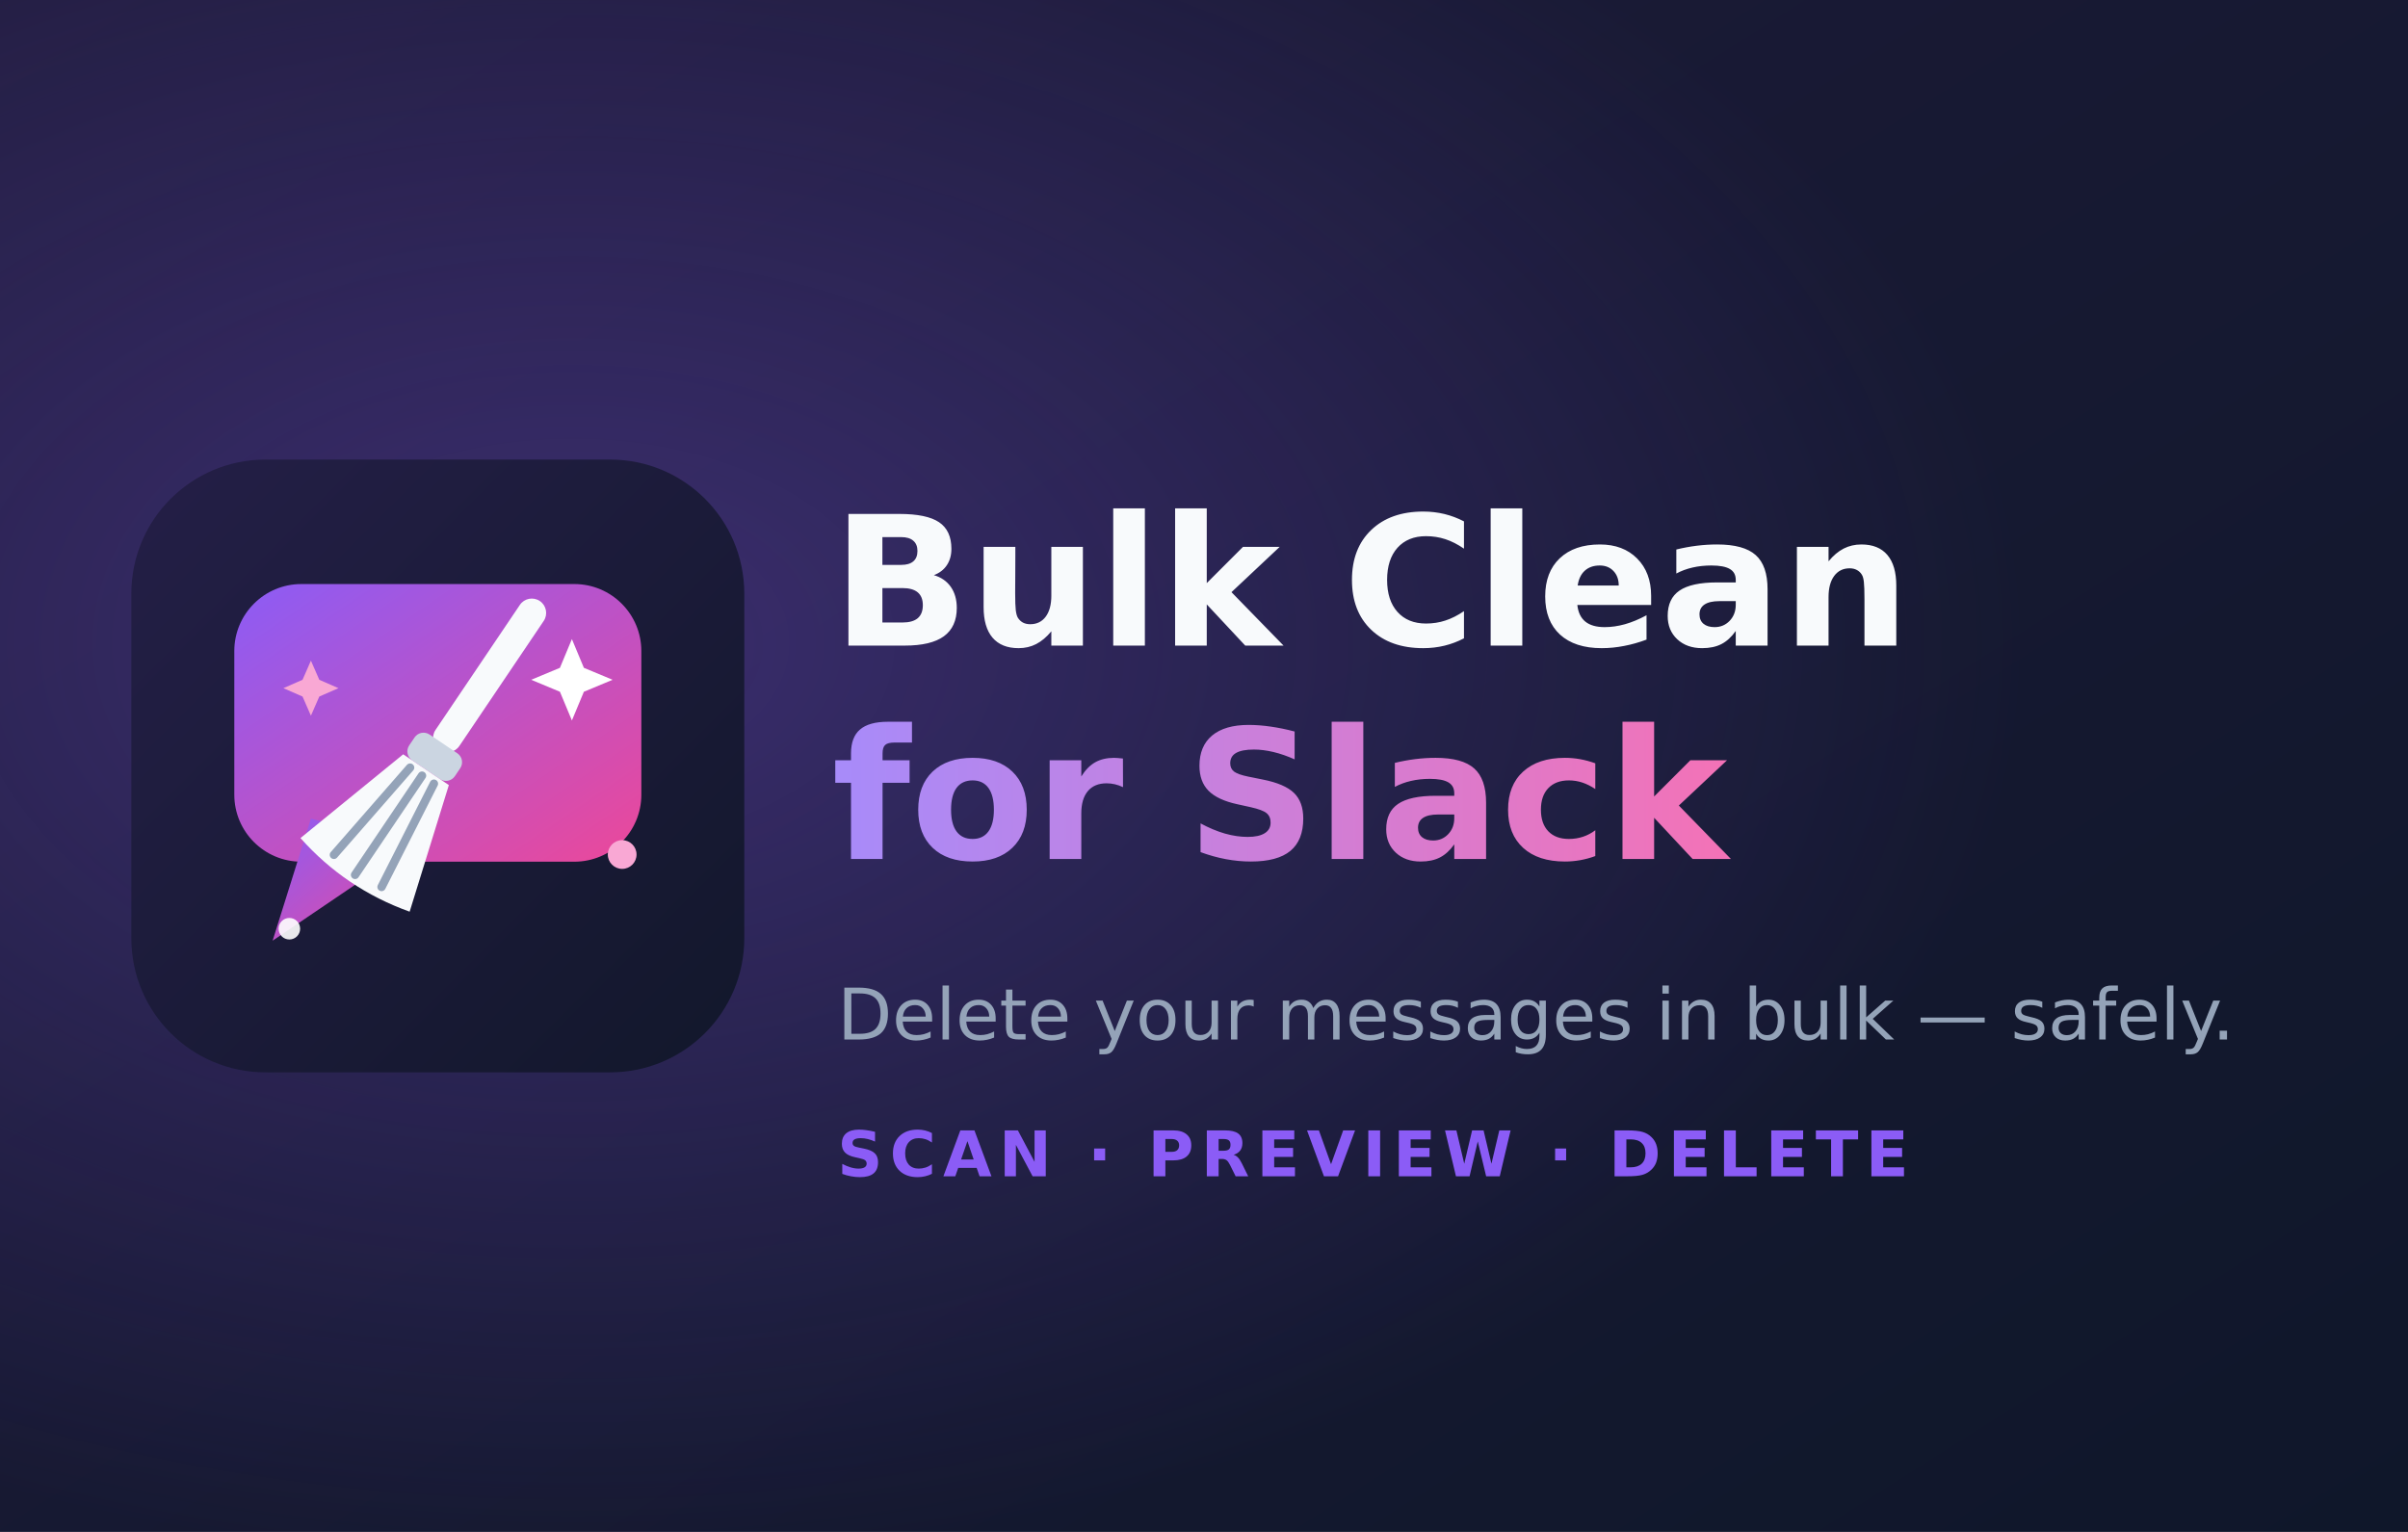
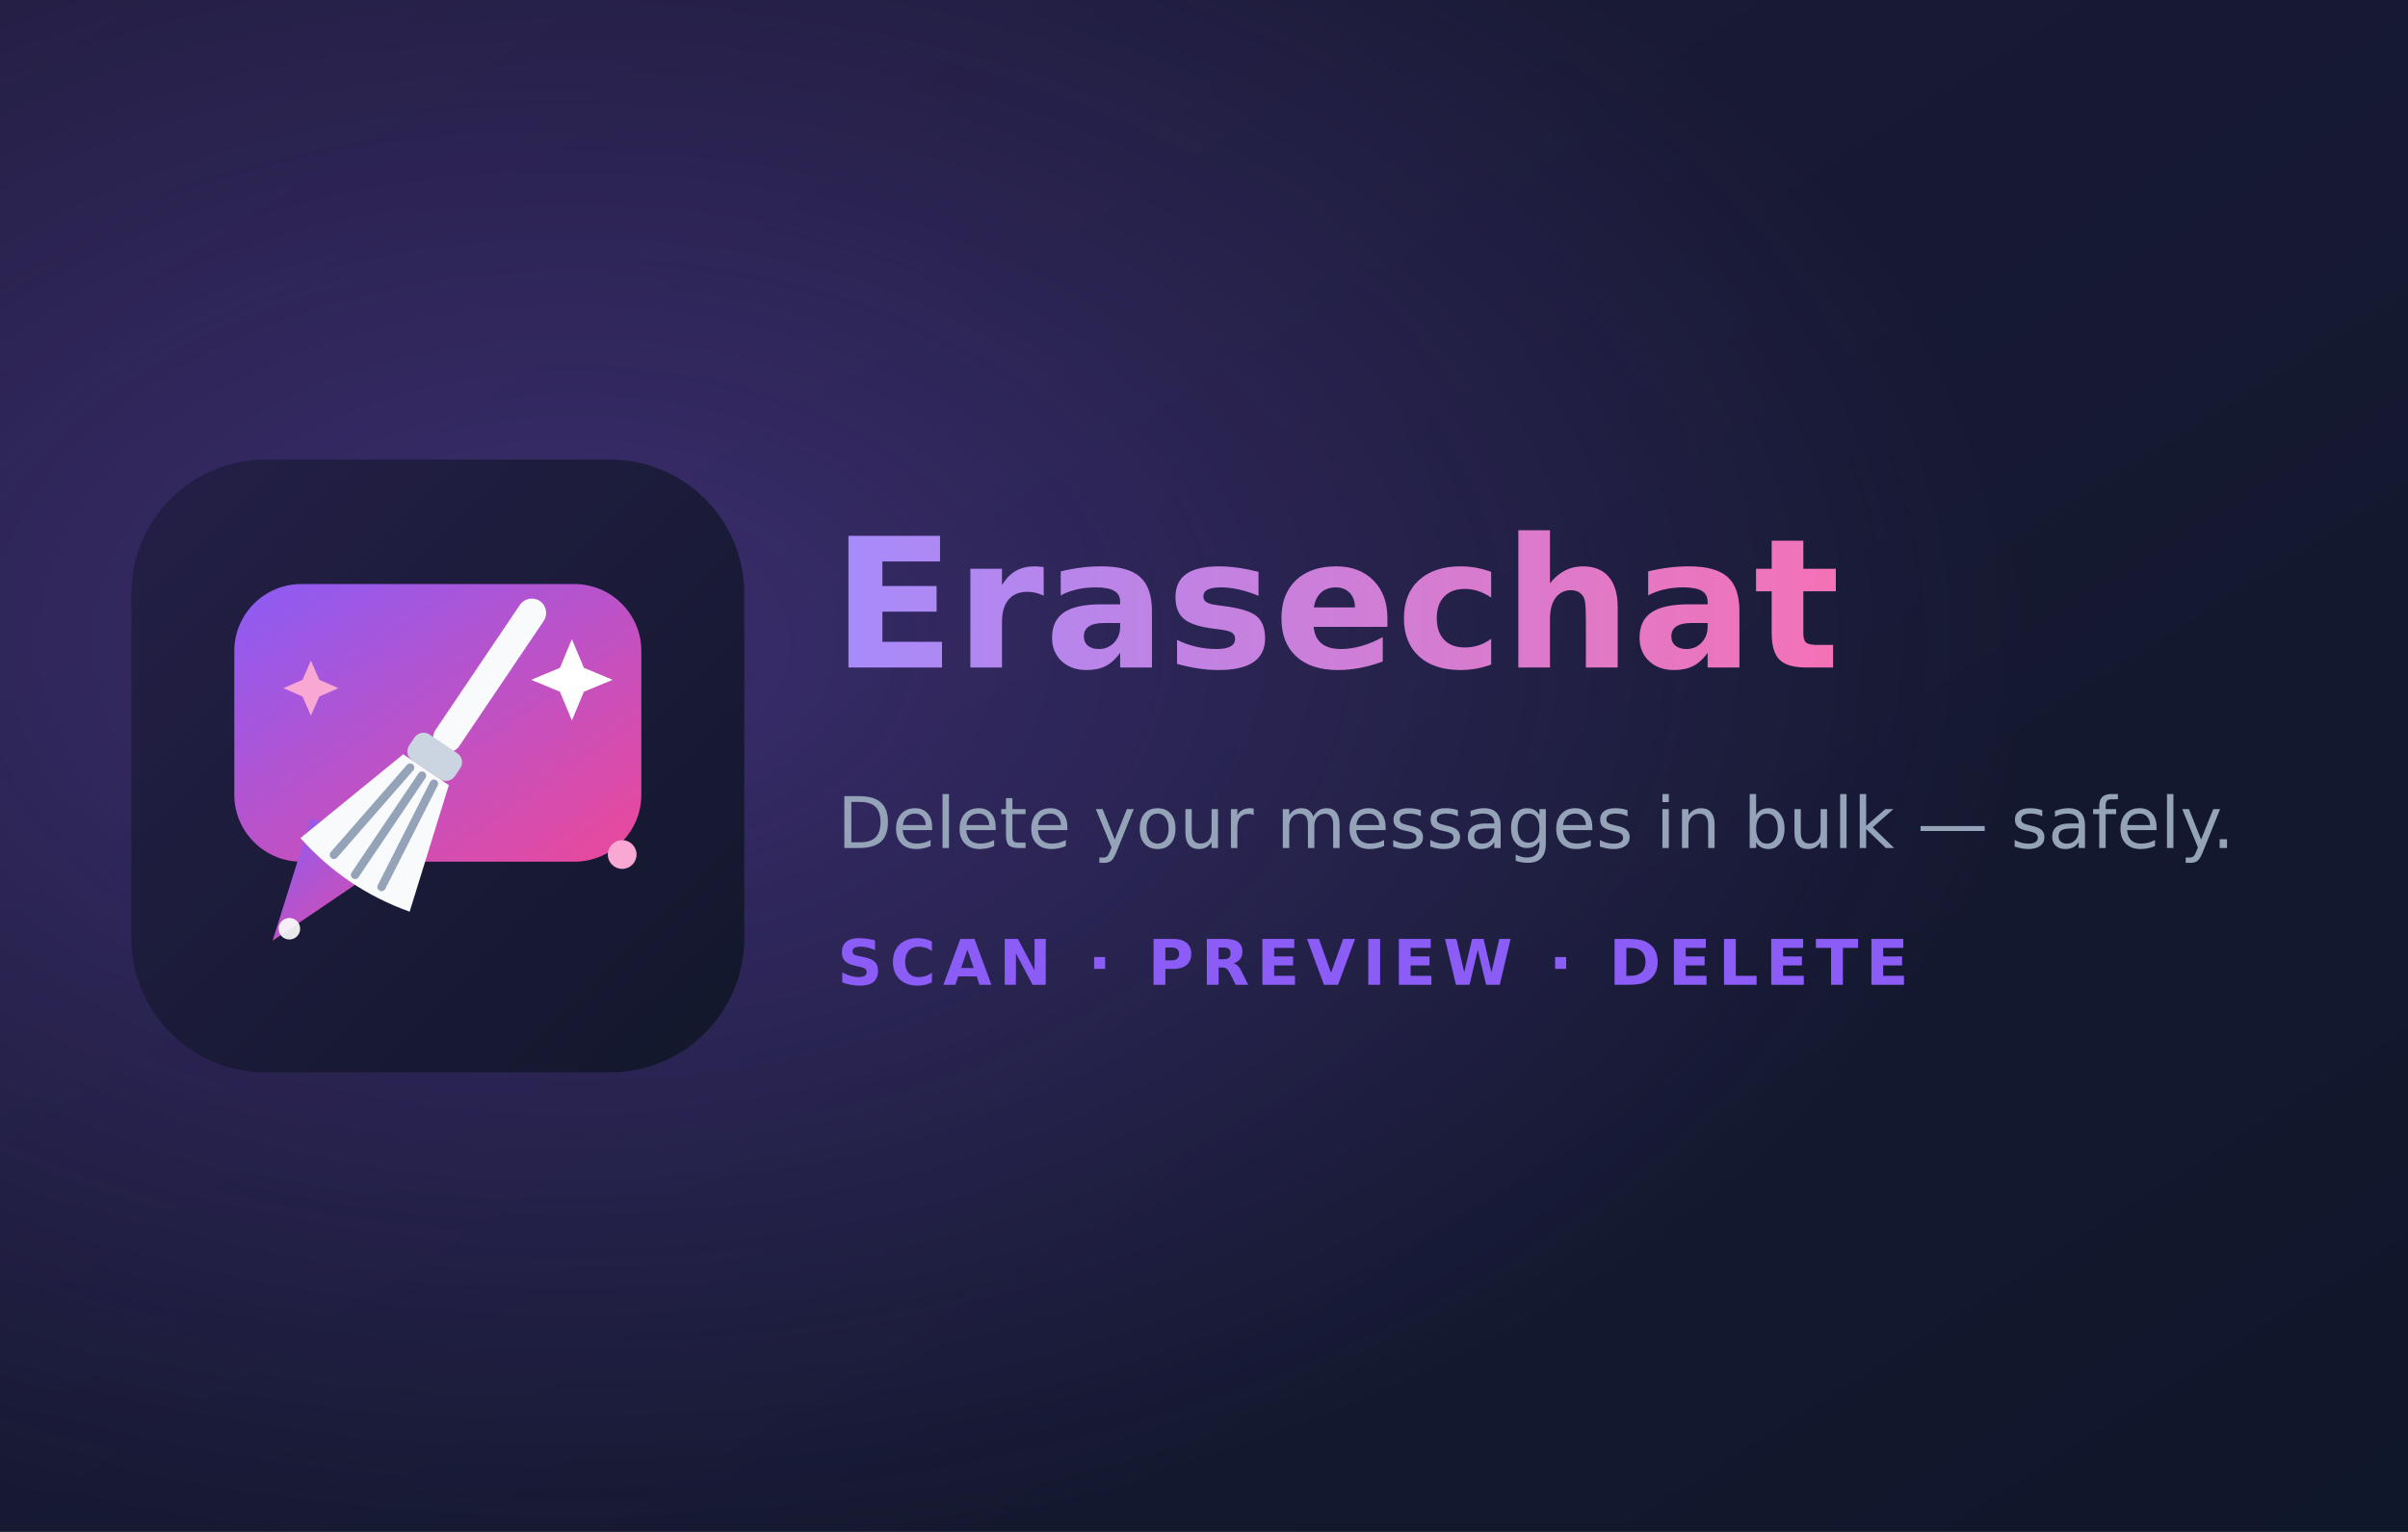
<svg xmlns="http://www.w3.org/2000/svg" width="440" height="280" viewBox="0 0 440 280">
  <defs>
    <linearGradient id="bg" x1="0%" y1="0%" x2="100%" y2="100%">
      <stop offset="0%" stop-color="#1E1B3A" />
      <stop offset="100%" stop-color="#0F172A" />
    </linearGradient>
    <radialGradient id="bgGlow" cx="24%" cy="42%" r="60%">
      <stop offset="0%" stop-color="#8B5CF6" stop-opacity="0.30" />
      <stop offset="100%" stop-color="#8B5CF6" stop-opacity="0" />
    </radialGradient>
    <linearGradient id="wordAccent" x1="0%" y1="0%" x2="100%" y2="0%">
      <stop offset="0%" stop-color="#A78BFA" />
      <stop offset="100%" stop-color="#F472B6" />
    </linearGradient>
  </defs>
  <rect width="440" height="280" fill="url(#bg)" />
  <rect width="440" height="280" fill="url(#bgGlow)" />
  <svg x="24" y="84" width="112" height="112" viewBox="0 0 512 512">
    <defs>
      <linearGradient id="bubble" x1="0%" y1="0%" x2="100%" y2="100%">
        <stop offset="0%" stop-color="#8B5CF6" />
        <stop offset="100%" stop-color="#EC4899" />
      </linearGradient>
      <linearGradient id="tile" x1="0%" y1="0%" x2="100%" y2="100%">
        <stop offset="0%" stop-color="#241F47" />
        <stop offset="100%" stop-color="#12172B" />
      </linearGradient>
    </defs>
    <rect width="512" height="512" rx="112" fill="url(#tile)" />
    <g>
      <rect x="86" y="104" width="340" height="232" rx="56" fill="url(#bubble)" />
      <path d="M150 300 L118 402 L236 322 Z" fill="url(#bubble)" />
    </g>
    <g transform="rotate(34 256 232) translate(6 -6)">
      <rect x="245" y="96" width="24" height="150" rx="12" fill="#F8FAFC" />
      <rect x="234" y="240" width="46" height="26" rx="9" fill="#CBD5E1" />
      <path d="M234 266 H280 L312 372 Q257 386 202 372 Z" fill="#F8FAFC" />
      <g stroke="#94A3B8" stroke-width="7" stroke-linecap="round">
        <line x1="245" y1="272" x2="233" y2="368" />
        <line x1="257" y1="272" x2="257" y2="372" />
        <line x1="269" y1="272" x2="281" y2="368" />
      </g>
    </g>
    <g fill="#FFFFFF">
      <path d="M368 150 l10 24 24 10 -24 10 -10 24 -10 -24 -24 -10 24 -10 Z" />
    </g>
    <g fill="#F9A8D4">
      <path d="M150 168 l7 16 16 7 -16 7 -7 16 -7 -16 -16 -7 16 -7 Z" />
    </g>
    <circle cx="410" cy="330" r="12" fill="#F9A8D4" />
    <circle cx="132" cy="392" r="9" fill="#FFFFFF" opacity="0.9" />
  </svg>
  <g font-family="'DejaVu Sans','Liberation Sans','Helvetica Neue',Arial,sans-serif">
-     <text x="152" y="118" font-size="33" font-weight="700" fill="#F8FAFC">Bulk Clean</text>
-     <text x="152" y="157" font-size="33" font-weight="700" fill="url(#wordAccent)">for Slack</text>
-     <text x="153" y="190" font-size="13" font-weight="400" fill="#94A3B8">Delete your messages in bulk — safely.</text>
-     <text x="153" y="215" font-size="11.5" font-weight="600" fill="#8B5CF6" letter-spacing="1.3">SCAN · PREVIEW · DELETE</text>
+     <text x="152" y="122" font-size="33" font-weight="700" fill="url(#wordAccent)">Erasechat</text>
+     <text x="153" y="155" font-size="13" font-weight="400" fill="#94A3B8">Delete your messages in bulk — safely.</text>
+     <text x="153" y="180" font-size="11.5" font-weight="600" fill="#8B5CF6" letter-spacing="1.3">SCAN · PREVIEW · DELETE</text>
  </g>
</svg>
